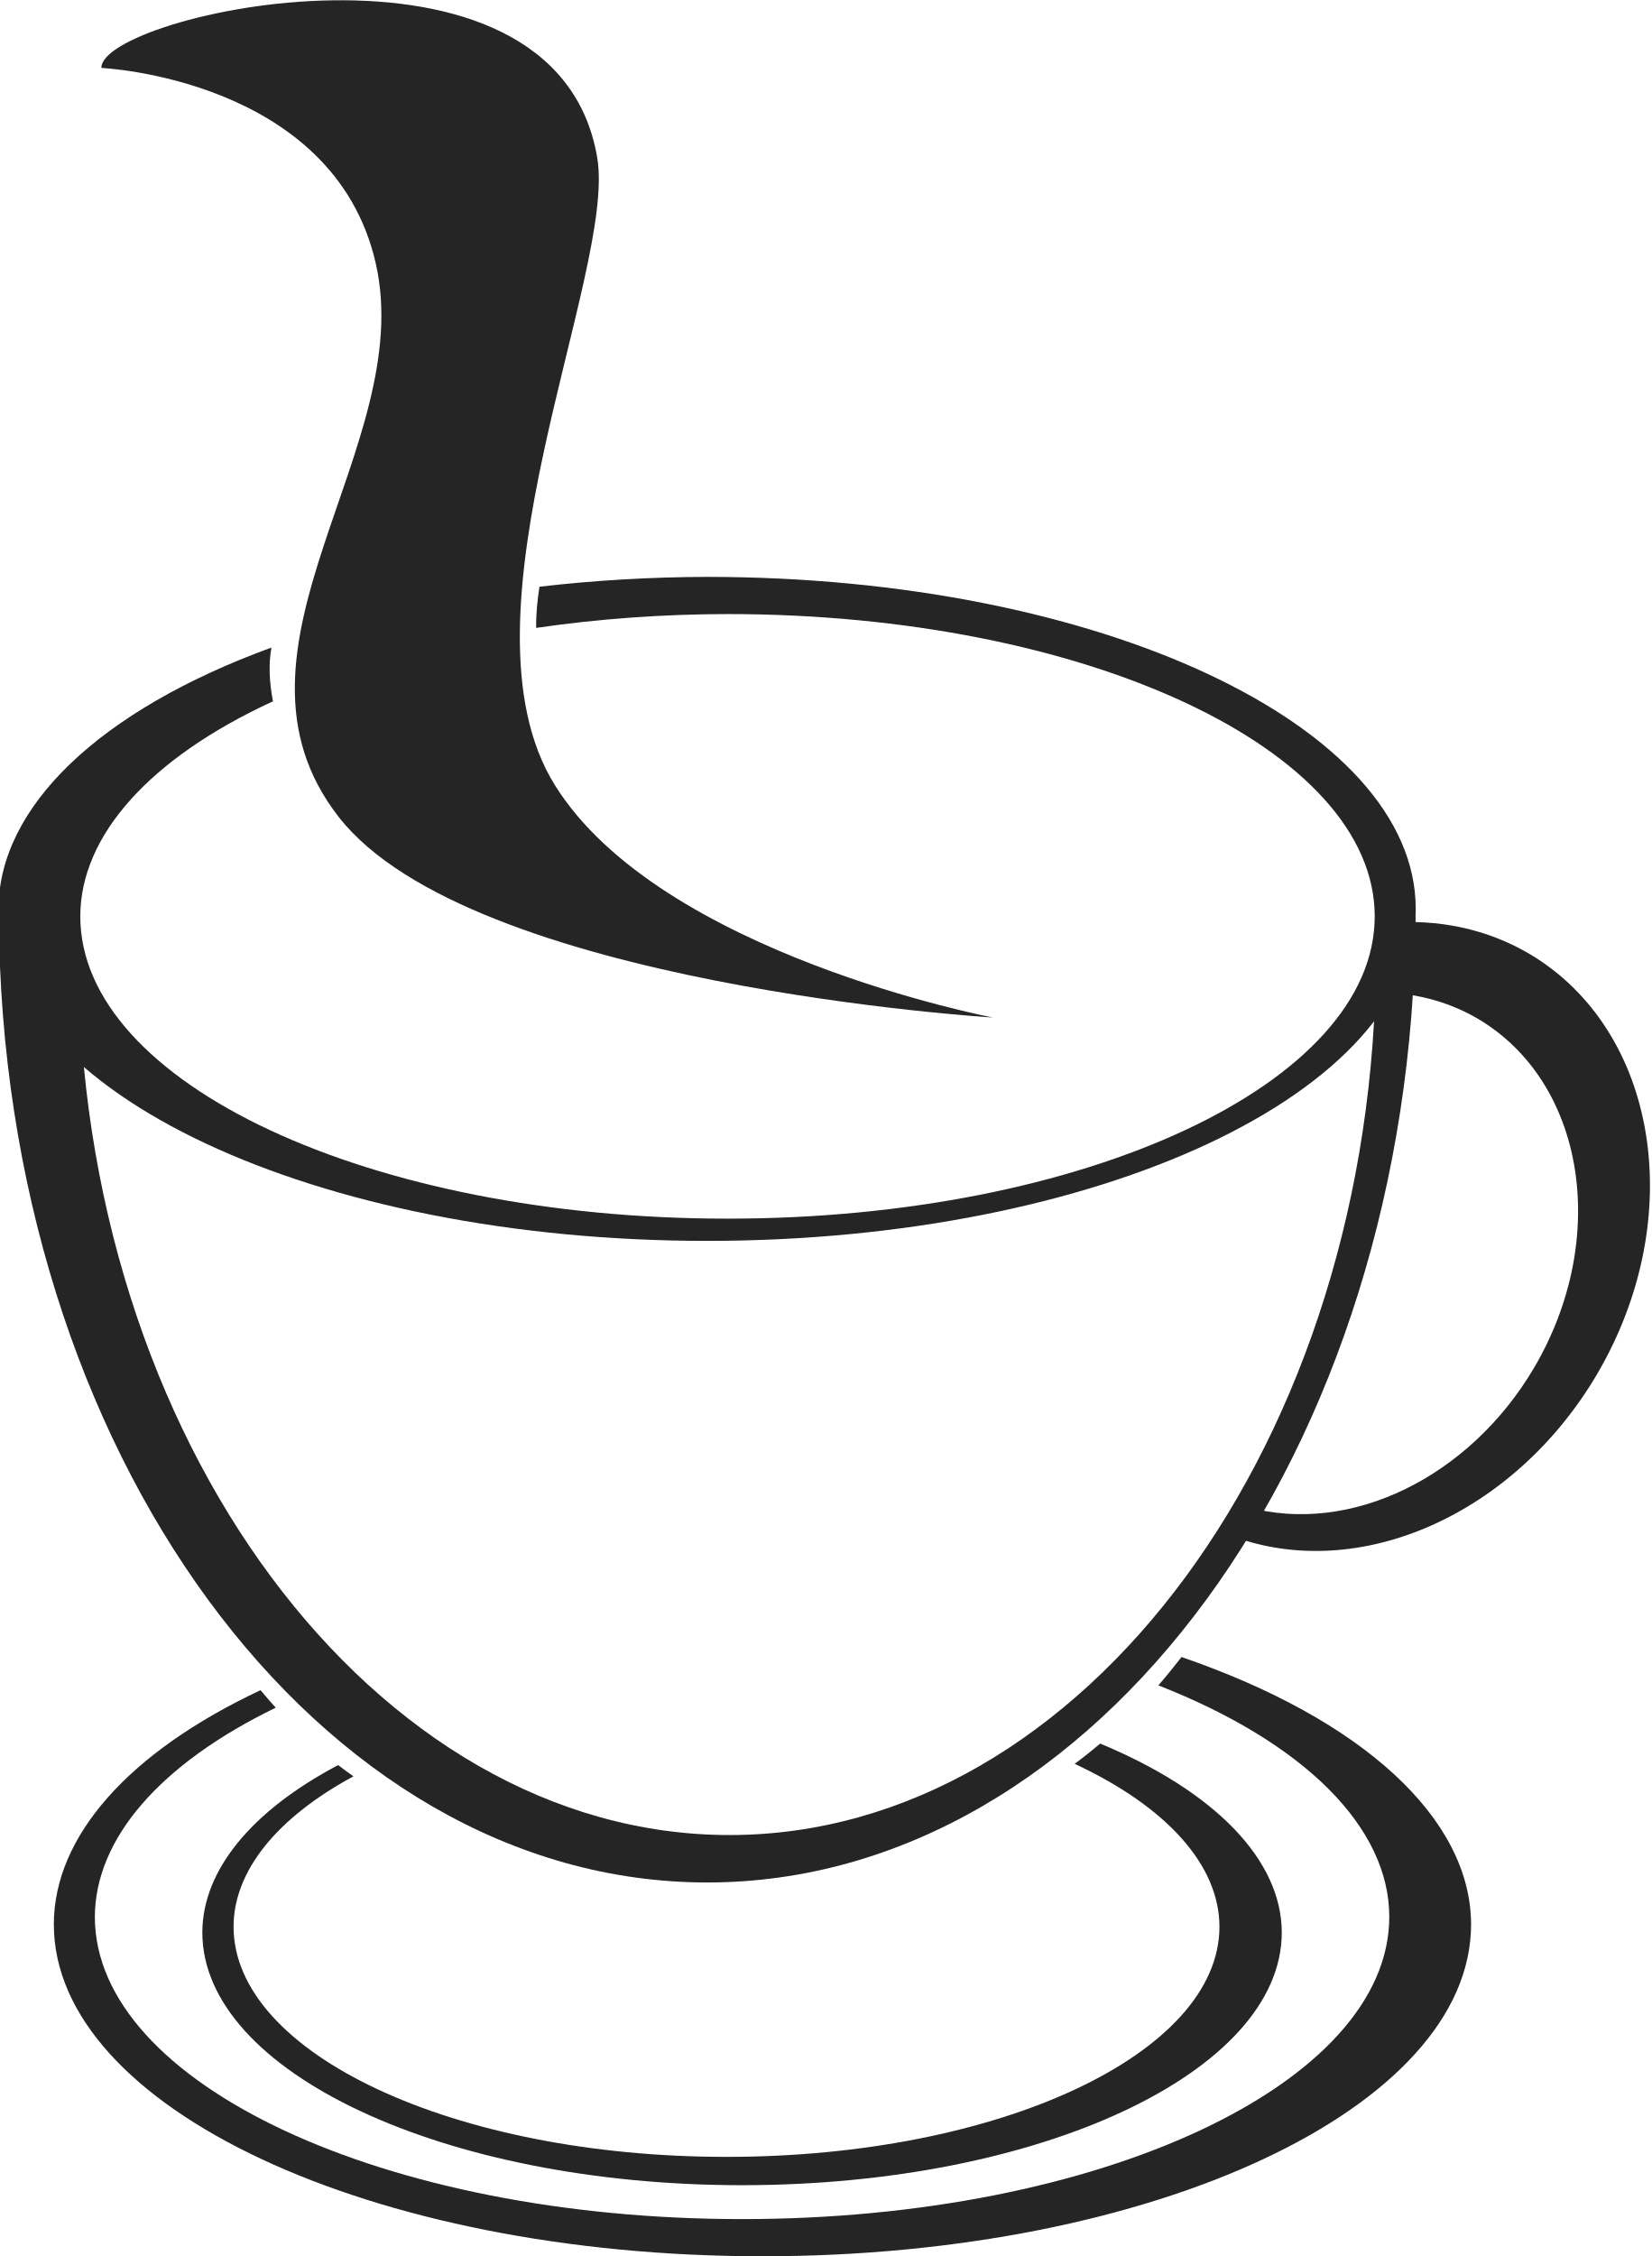
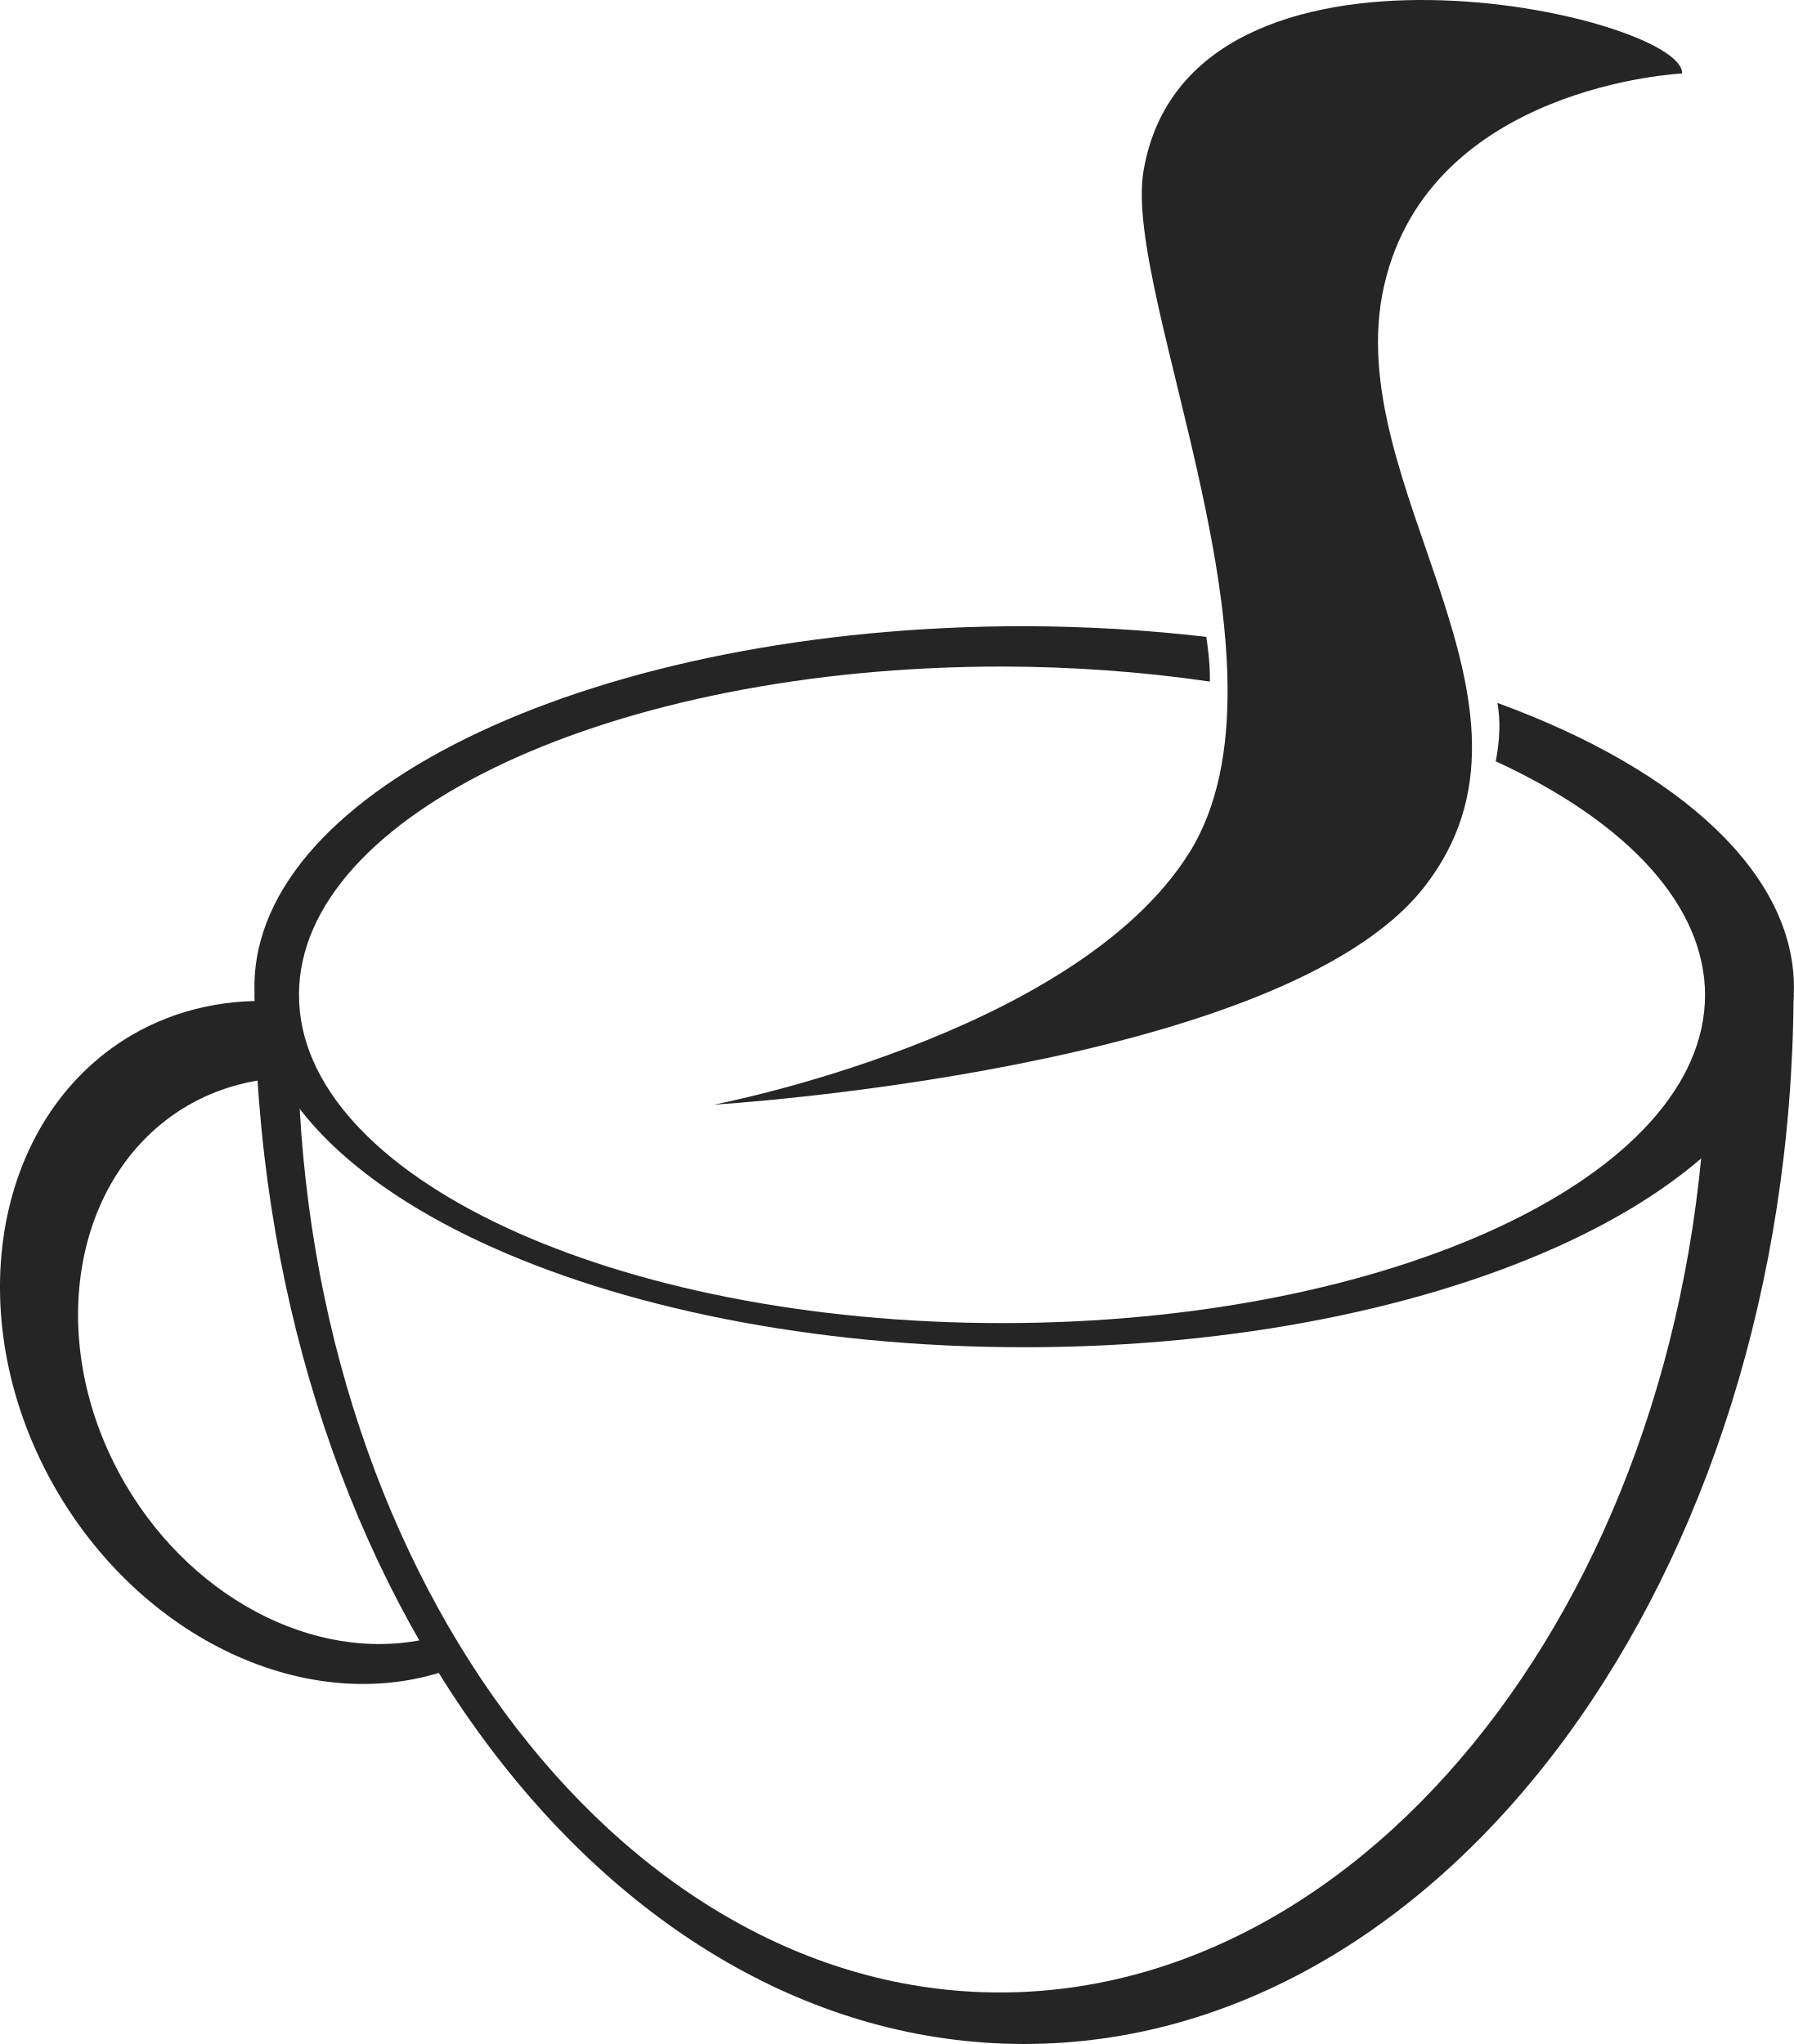
- <svg xmlns="http://www.w3.org/2000/svg" width="18.357mm" height="25.071mm" version="1.1" viewBox="0 0 65.043 88.836">
-   <g transform="translate(-490.34 -470.8)">
-     <g transform="matrix(.29378 0 0 .29378 1321.5 14.003)" fill="#1a1a1a" fill-rule="evenodd" filter="url(#filter4218)" opacity=".95">
-       <path d="m-2664 1760.8 2.005-3.912a30.25 36.5 30.445 0 0 38.466 -18.671 30.25 36.5 30.445 0 0 -7.584 -46.795 30.25 36.5 30.445 0 0 -11.928 -3.461l-0.178-9.352a36.466 44 30.445 0 1 18.973 4.09 36.466 44 30.445 0 1 9.141 56.41 36.466 44 30.445 0 1 -48.896 21.691z" color="#000000" color-rendering="auto" image-rendering="auto" opacity="1" shape-rendering="auto" solid-color="#000000" style="isolation:auto;mix-blend-mode:normal" />
-       <path d="m-2681.7 1788.6c-1.095 0.922-2.225 1.83-3.426 2.715a66.085 30.861 0 0 1 19.412 21.824 66.085 30.861 0 0 1 -66.084 30.859 66.085 30.861 0 0 1 -66.086 -30.859 66.085 30.861 0 0 1 16.07 -20.148c-0.693-0.489-1.377-0.991-2.049-1.51a72.357 33.893 0 0 0 -18.209 22.418 72.357 33.893 0 0 0 72.356 33.894 72.357 33.893 0 0 0 72.357 -33.894 72.357 33.893 0 0 0 -24.342 -25.299z" color="#000000" color-rendering="auto" image-rendering="auto" opacity="1" shape-rendering="auto" solid-color="#000000" style="isolation:auto;mix-blend-mode:normal" />
-       <path transform="translate(-3166.4 153.82)" d="m432 1478.4a95 44.5 0 0 0 -22.477 1.318c-0.279 1.821-0.47 3.655-0.441 5.519a86.765 40.518 0 0 1 25.652 -1.855 86.765 40.518 0 0 1 86.766 40.518 86.765 40.518 0 0 1 -86.766 40.52 86.765 40.518 0 0 1 -86.766 -40.52 86.765 40.518 0 0 1 25.828 -28.822c-0.491-2.583-0.607-5.008-0.203-7.207a95 44.5 0 0 0 -36.594 35.029 95 44.5 0 0 0 95 44.5 95 44.5 0 0 0 95 -44.5 95 44.5 0 0 0 -95 -44.5z" color="#000000" color-rendering="auto" image-rendering="auto" opacity="1" shape-rendering="auto" solid-color="#000000" style="isolation:auto;mix-blend-mode:normal" />
-       <path transform="translate(-3166.4 153.82)" d="m337.04 1523.9c0.4 71.662 42.793 129.47 94.963 129.5 52.174-0.017 94.575-57.831 94.975-129.5h-5.441c0.069 1.665 0.112 3.332 0.129 5-5e-5 65.245-39.166 118.14-86.663 118.14s-87.282-52.892-87.282-118.14c0.035-1.668 0.095-3.335 0.182-5z" color="#000000" color-rendering="auto" image-rendering="auto" opacity="1" shape-rendering="auto" solid-color="#000000" style="isolation:auto;mix-blend-mode:normal" />
-       <path d="m-2670.8 1777c-0.99 1.282-2.021 2.549-3.103 3.797a86.765 40.518 0 0 1 30.955 31.023 86.765 40.518 0 0 1 -86.766 40.518 86.765 40.518 0 0 1 -86.766 -40.518 86.765 40.518 0 0 1 24.25 -28.031c-0.693-0.763-1.371-1.547-2.037-2.348a95 44.5 0 0 0 -27.713 31.379 95 44.5 0 0 0 95 44.5 95 44.5 0 0 0 95 -44.5 95 44.5 0 0 0 -38.82 -35.82z" color="#000000" color-rendering="auto" image-rendering="auto" opacity="1" shape-rendering="auto" solid-color="#000000" style="isolation:auto;mix-blend-mode:normal" />
-       <path d="m-2815.6 1564s31.113 1.414 36.77 26.163c5.657 24.749-22.627 51.619-4.95 74.246s87.681 26.87 87.681 26.87-44.548-8.485-58.69-31.113c-14.142-22.628 8.274-68.714 5.657-84.146-5.598-33.008-66.725-19.206-66.468-12.021z" />
+ <svg xmlns="http://www.w3.org/2000/svg" width="18.356mm" height="20.917mm" version="1.1" viewBox="0 0 65.04 74.118" id="svg4626">
+   <defs id="defs4630" />
+   <g transform="translate(-490.2797,-470.8103)" id="g4624">
+     <g transform="matrix(0.29378,0,0,0.29378,1321.5,14.003)" id="g4622" style="opacity:0.95;fill:#1a1a1a;fill-rule:evenodd;filter:url(#filter4218)">
+       <path d="m -2773.403,1760.8 -2.005,-3.912 a 36.5,30.25 59.555 0 1 -38.466,-18.671 36.5,30.25 59.555 0 1 7.584,-46.795 36.5,30.25 59.555 0 1 11.928,-3.461 l 0.178,-9.352 a 44,36.466 59.555 0 0 -18.973,4.09 44,36.466 59.555 0 0 -9.141,56.41 44,36.466 59.555 0 0 48.896,21.691 z" style="color:#000000;opacity:1;isolation:auto;mix-blend-mode:normal;solid-color:#000000;color-rendering:auto;image-rendering:auto;shape-rendering:auto" id="path4610" />
+       <path d="m -2703.003,1632.22 a 95,44.5 0 0 1 22.477,1.318 c 0.279,1.821 0.47,3.655 0.441,5.519 a 86.765,40.518 0 0 0 -25.652,-1.855 86.765,40.518 0 0 0 -86.766,40.518 86.765,40.518 0 0 0 86.766,40.52 86.765,40.518 0 0 0 86.766,-40.52 86.765,40.518 0 0 0 -25.828,-28.822 c 0.491,-2.583 0.607,-5.008 0.203,-7.207 a 95,44.5 0 0 1 36.594,35.029 95,44.5 0 0 1 -95,44.5 95,44.5 0 0 1 -95,-44.5 95,44.5 0 0 1 95,-44.5 z" style="color:#000000;opacity:1;isolation:auto;mix-blend-mode:normal;solid-color:#000000;color-rendering:auto;image-rendering:auto;shape-rendering:auto" id="path4614" />
+       <path d="m -2608.043,1677.72 c -0.4,71.662 -42.793,129.47 -94.963,129.5 -52.174,-0.017 -94.575,-57.831 -94.975,-129.5 h 5.441 c -0.069,1.665 -0.112,3.332 -0.129,5 1e-4,65.245 39.166,118.14 86.663,118.14 47.497,0 87.282,-52.892 87.282,-118.14 -0.035,-1.668 -0.095,-3.335 -0.182,-5 z" style="color:#000000;opacity:1;isolation:auto;mix-blend-mode:normal;solid-color:#000000;color-rendering:auto;image-rendering:auto;shape-rendering:auto" id="path4616" />
+       <path d="m -2621.803,1564 c 0,0 -31.113,1.414 -36.77,26.163 -5.657,24.749 22.627,51.619 4.95,74.246 -17.677,22.627 -87.681,26.87 -87.681,26.87 0,0 44.548,-8.485 58.69,-31.113 14.142,-22.628 -8.274,-68.714 -5.657,-84.146 5.598,-33.008 66.725,-19.206 66.468,-12.021 z" id="path4620" />
    </g>
  </g>
</svg>
